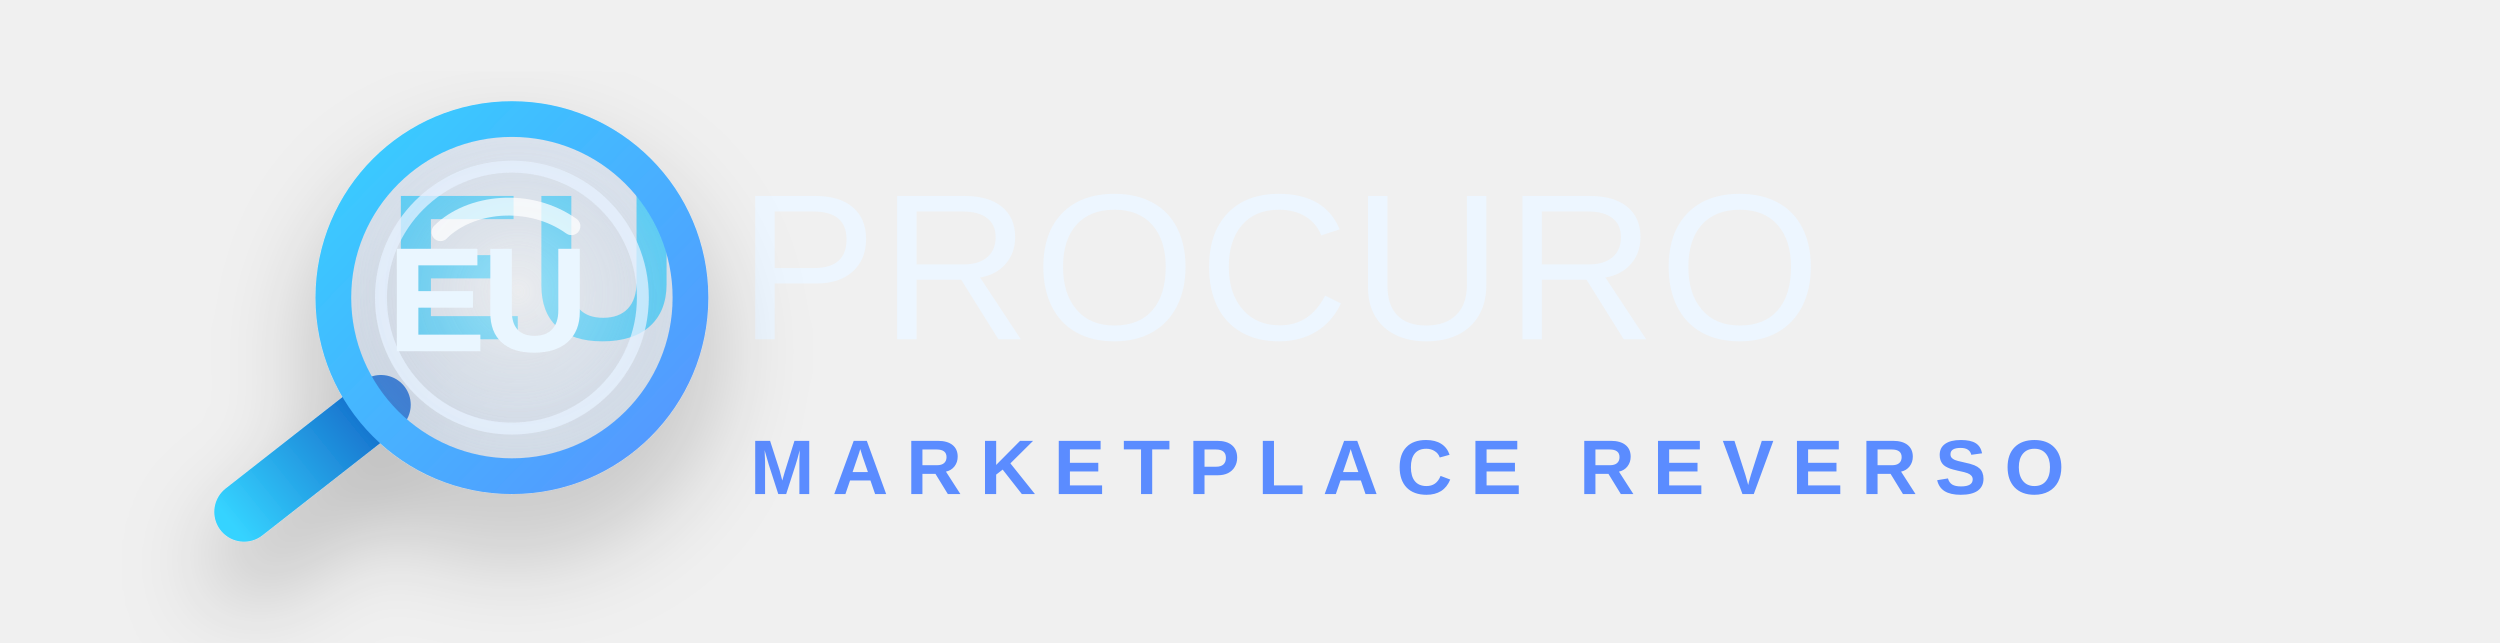
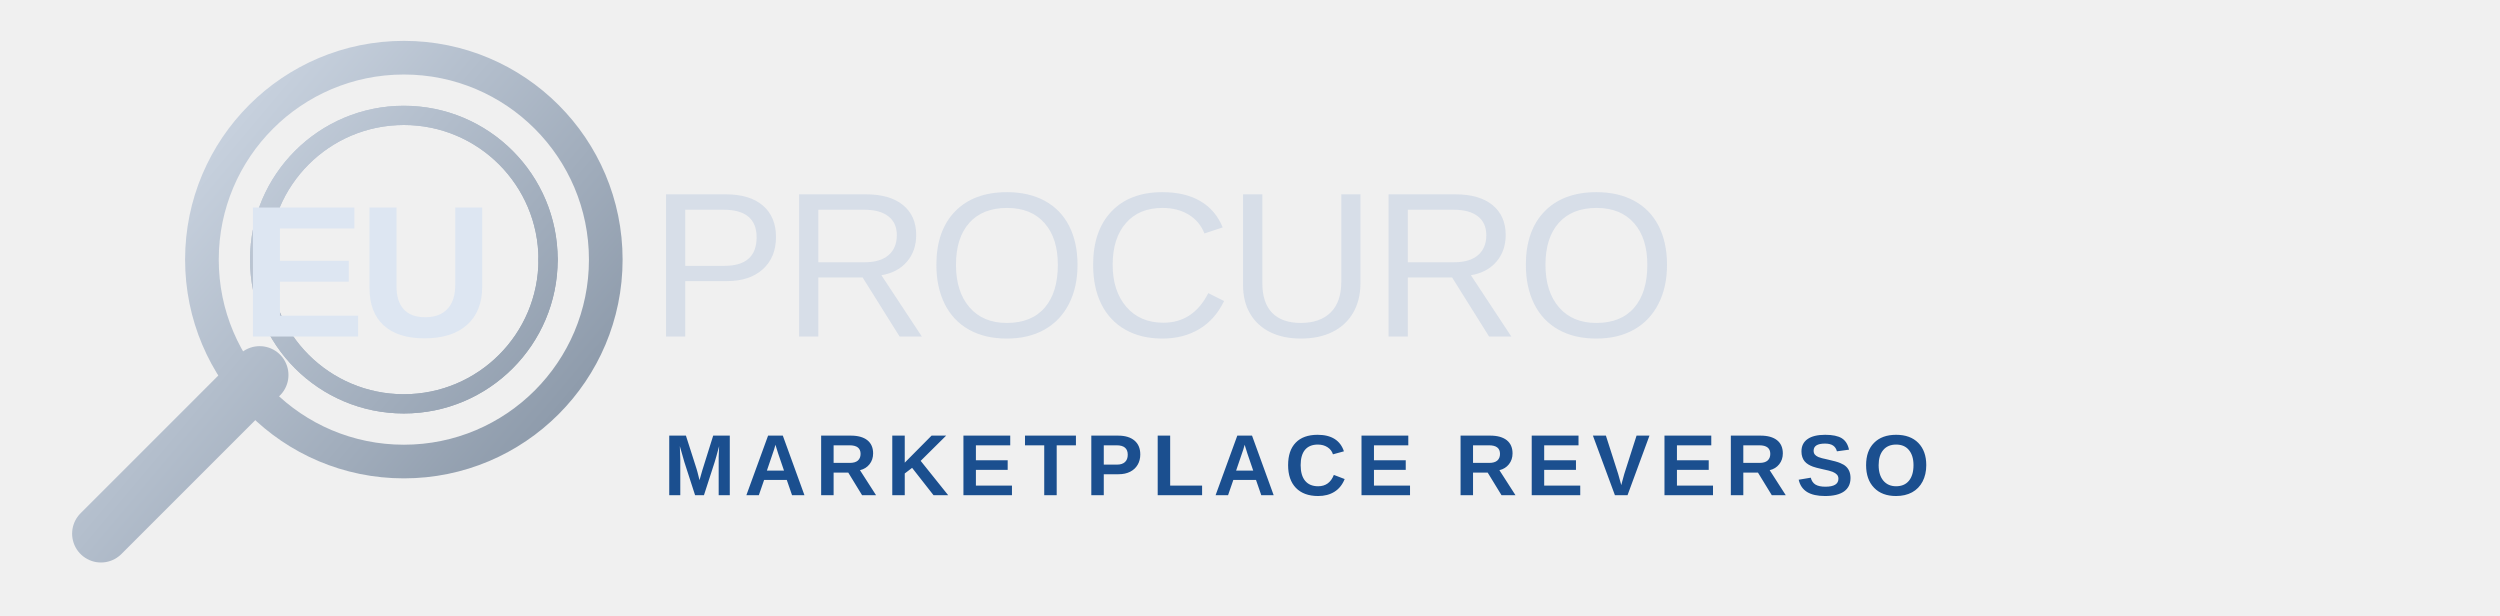
- <svg xmlns="http://www.w3.org/2000/svg" width="420" height="108" viewBox="54 0 366 108" fill="none" role="img" aria-labelledby="title desc">
+ <svg xmlns="http://www.w3.org/2000/svg" width="520" height="128" viewBox="0 0 520 128" fill="none" role="img" aria-labelledby="title desc">
  <defs>
-     <linearGradient id="lensStroke" x1="78" y1="18" x2="151" y2="88" gradientUnits="userSpaceOnUse">
-       <stop stop-color="#35D3FF" />
-       <stop offset="1" stop-color="#5B8CFF" />
+     <linearGradient id="darkLens" x1="20" y1="18" x2="132" y2="112" gradientUnits="userSpaceOnUse">
+       <stop stop-color="#D7E0EC" />
+       <stop offset="1" stop-color="#7D8B9C" />
    </linearGradient>
-     <linearGradient id="handleStroke" x1="66" y1="88" x2="97" y2="63" gradientUnits="userSpaceOnUse">
-       <stop stop-color="#35D3FF" />
-       <stop offset="1" stop-color="#0B4FBB" />
-     </linearGradient>
-     <radialGradient id="lensFill" cx="0" cy="0" r="1" gradientUnits="userSpaceOnUse" gradientTransform="translate(114 49) rotate(52) scale(38)">
-       <stop stop-color="#F8FBFF" stop-opacity="0.48" />
-       <stop offset="1" stop-color="#9FC3F2" stop-opacity="0.2" />
-     </radialGradient>
-     <filter id="logoShadow" x="40" y="3" width="155" height="105" filterUnits="userSpaceOnUse" color-interpolation-filters="sRGB">
-       <feDropShadow dx="0" dy="9" stdDeviation="8" flood-color="#000000" flood-opacity="0.28" />
-     </filter>
  </defs>
-   <g>
-     <text x="92" y="57" font-family="Sora, Arial, sans-serif" font-size="35" font-weight="900" fill="#35D3FF" letter-spacing="0.5">EU</text>
-     <text x="151" y="57" font-family="Sora, Arial, sans-serif" font-size="35" font-weight="300" fill="#EDF6FF" letter-spacing="0.5">PROCURO</text>
-     <text x="153" y="83" font-family="Sora, Arial, sans-serif" font-size="13" font-weight="800" fill="#5B8CFF" letter-spacing="3">MARKETPLACE REVERSO</text>
+   <g stroke="url(#darkLens)" stroke-linecap="round" stroke-linejoin="round">
+     <path d="M21 111L54 78" stroke-width="12" />
+     <circle cx="84" cy="54" r="42" stroke-width="7" />
+     <circle cx="84" cy="54" r="30" stroke-width="4" />
+     <path d="M54 54a30 30 0 0 1 60 0" stroke-width="4" />
+     <path d="M54 54a30 30 0 0 0 60 0" stroke-width="4" />
  </g>
-   <g filter="url(#logoShadow)">
-     <path d="M68 86L91 68" stroke="url(#handleStroke)" stroke-width="10" stroke-linecap="round" />
-     <circle cx="113" cy="50" r="30" fill="url(#lensFill)" />
-     <circle cx="113" cy="50" r="30" stroke="url(#lensStroke)" stroke-width="6" />
-     <circle cx="113" cy="50" r="22" stroke="#E7F2FF" stroke-opacity="0.72" stroke-width="2" />
-     <path d="M101 39c5-5 15-6 22-1" stroke="#FFFFFF" stroke-opacity="0.72" stroke-width="3" stroke-linecap="round" />
-     <text x="92" y="59" font-family="Sora, Arial, sans-serif" font-size="25" font-weight="900" fill="#EAF6FF" letter-spacing="-0.8">EU</text>
-   </g>
+   <text x="50" y="70" font-family="Sora, Arial, sans-serif" font-size="39" font-weight="900" fill="#DDE6F2" letter-spacing="-1.5">EU</text>
+   <text x="135" y="70" font-family="Sora, Arial, sans-serif" font-size="43" font-weight="500" fill="#D7DEE8" letter-spacing="-1">PROCURO</text>
+   <text x="138" y="103" font-family="Sora, Arial, sans-serif" font-size="18" font-weight="900" fill="#1B4F8F" letter-spacing="1.8">MARKETPLACE REVERSO</text>
</svg>
